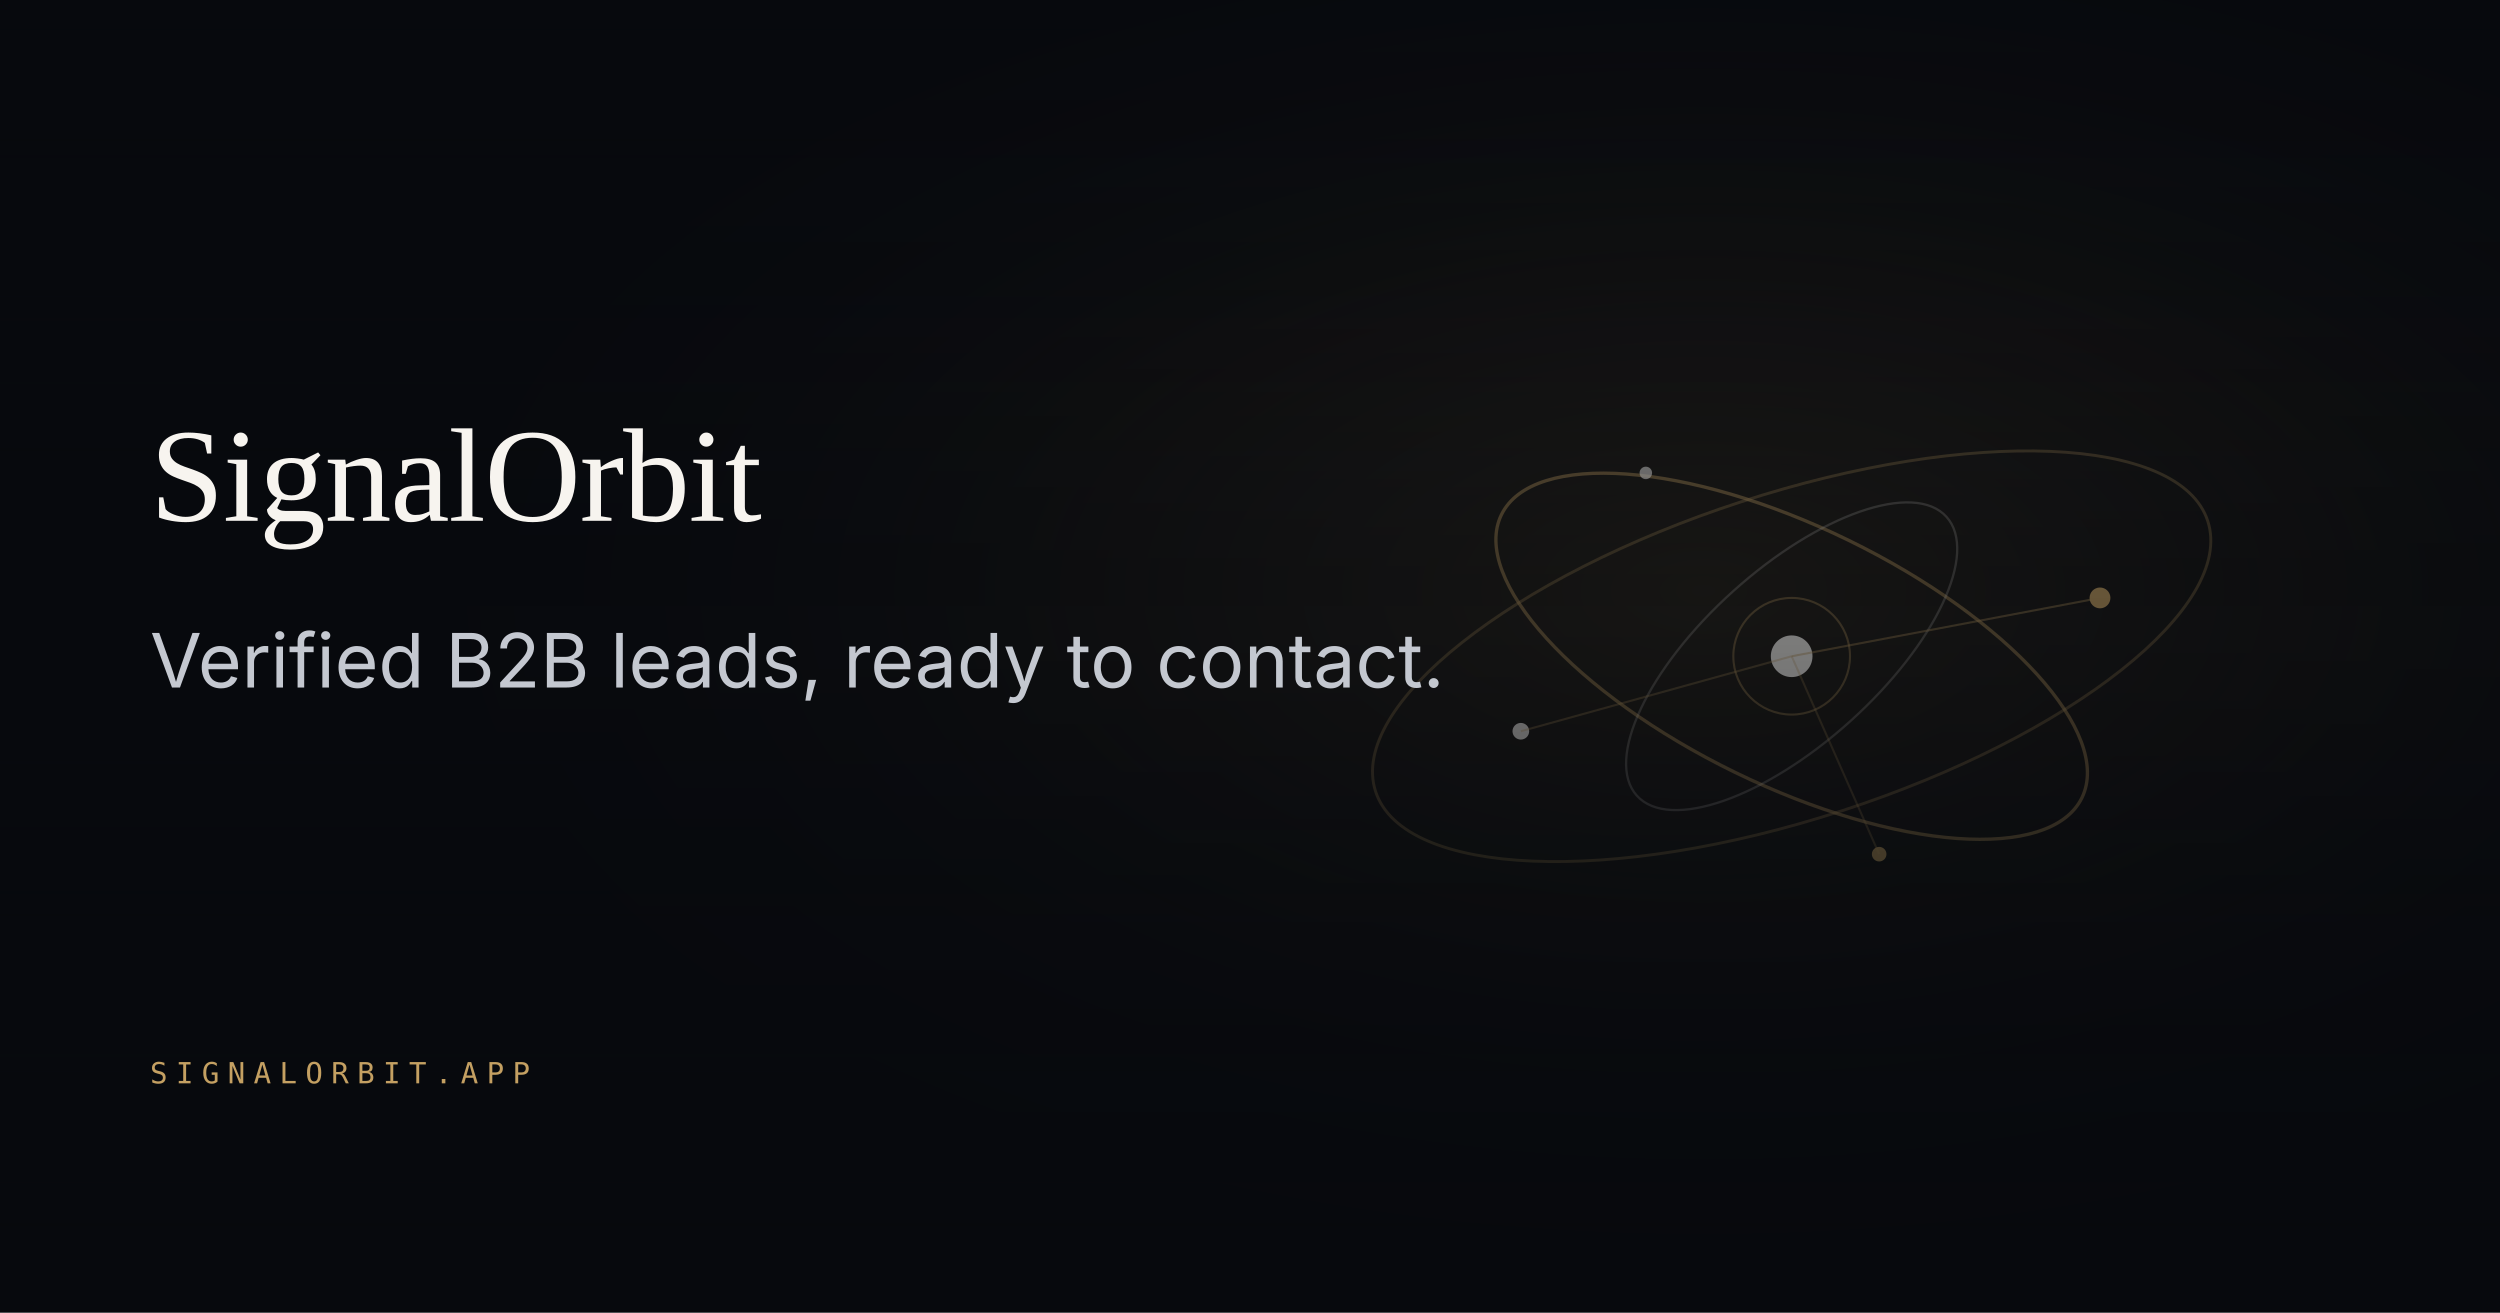
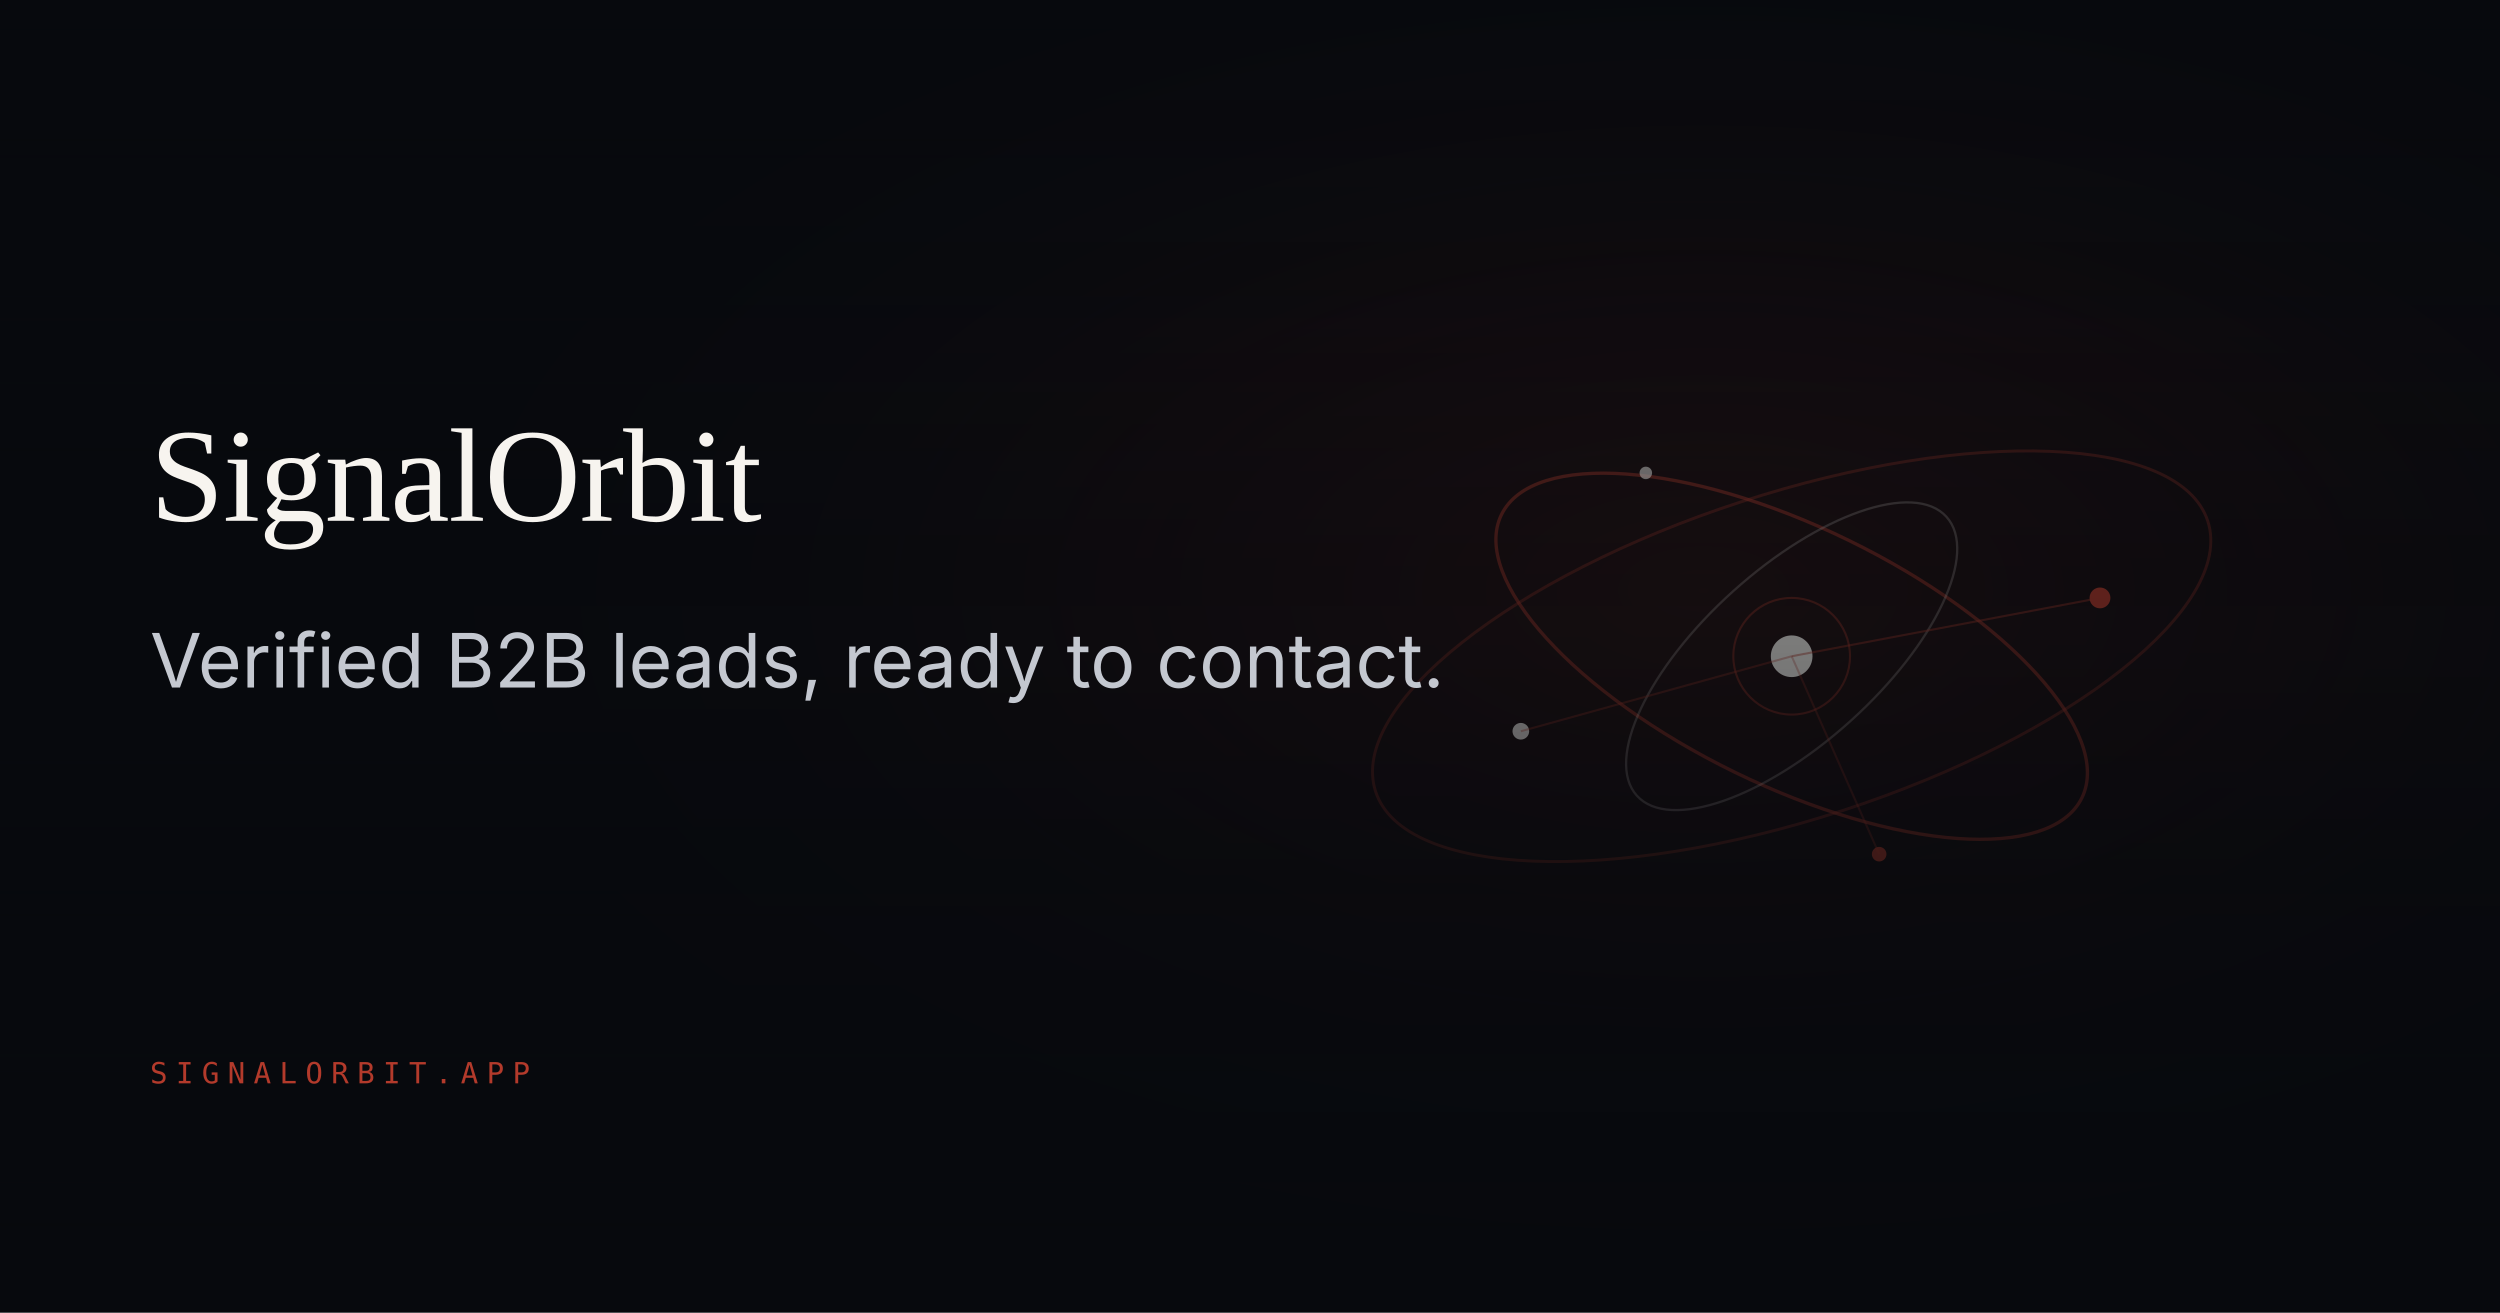
<svg xmlns="http://www.w3.org/2000/svg" width="1200" height="630" viewBox="0 0 1200 630">
  <defs>
    <radialGradient id="wash" cx="68%" cy="45%" r="55%">
-       <stop offset="0%" stop-color="#c4a062" stop-opacity="0.16" />
-       <stop offset="55%" stop-color="#c4a062" stop-opacity="0.04" />
+       <stop offset="0%" stop-color="#b33a2b" stop-opacity="0.16" />
+       <stop offset="55%" stop-color="#b33a2b" stop-opacity="0.04" />
      <stop offset="100%" stop-color="#07090d" stop-opacity="0" />
    </radialGradient>
    <linearGradient id="vignette" x1="0" y1="0" x2="0" y2="1">
      <stop offset="0%" stop-color="#07090d" stop-opacity="0.2" />
      <stop offset="100%" stop-color="#07090d" stop-opacity="0.85" />
    </linearGradient>
  </defs>
  <rect width="1200" height="630" fill="#07090d" />
  <rect width="1200" height="630" fill="url(#wash)" />
  <g transform="translate(860 315)">
-     <ellipse cx="0" cy="0" rx="210" ry="78" fill="none" stroke="#c4a062" stroke-width="1.4" opacity="0.35" transform="rotate(-18)" />
-     <ellipse cx="0" cy="0" rx="155" ry="62" fill="none" stroke="#c4a062" stroke-width="1.6" opacity="0.55" transform="rotate(26)" />
+     <ellipse cx="0" cy="0" rx="210" ry="78" fill="none" stroke="#b33a2b" stroke-width="1.4" opacity="0.35" transform="rotate(-18)" />
+     <ellipse cx="0" cy="0" rx="155" ry="62" fill="none" stroke="#b33a2b" stroke-width="1.6" opacity="0.55" transform="rotate(26)" />
    <ellipse cx="0" cy="0" rx="100" ry="42" fill="none" stroke="#f7f4ef" stroke-width="1.1" opacity="0.25" transform="rotate(-42)" />
    <circle cx="0" cy="0" r="10" fill="#f7f4ef" />
-     <circle cx="0" cy="0" r="28" fill="none" stroke="#c4a062" stroke-width="1" opacity="0.45" />
-     <circle cx="148" cy="-28" r="5" fill="#c4a062" />
+     <circle cx="0" cy="0" r="28" fill="none" stroke="#b33a2b" stroke-width="1" opacity="0.45" />
+     <circle cx="148" cy="-28" r="5" fill="#b33a2b" />
    <circle cx="-130" cy="36" r="4" fill="#f7f4ef" opacity="0.9" />
-     <circle cx="42" cy="95" r="3.5" fill="#c4a062" opacity="0.85" />
+     <circle cx="42" cy="95" r="3.5" fill="#b33a2b" opacity="0.85" />
    <circle cx="-70" cy="-88" r="3" fill="#f7f4ef" opacity="0.7" />
-     <line x1="0" y1="0" x2="148" y2="-28" stroke="#c4a062" stroke-width="1" opacity="0.45" />
-     <line x1="0" y1="0" x2="-130" y2="36" stroke="#c4a062" stroke-width="1" opacity="0.35" />
-     <line x1="0" y1="0" x2="42" y2="95" stroke="#c4a062" stroke-width="1" opacity="0.3" />
+     <line x1="0" y1="0" x2="148" y2="-28" stroke="#b33a2b" stroke-width="1" opacity="0.45" />
+     <line x1="0" y1="0" x2="-130" y2="36" stroke="#b33a2b" stroke-width="1" opacity="0.35" />
+     <line x1="0" y1="0" x2="42" y2="95" stroke="#b33a2b" stroke-width="1" opacity="0.3" />
  </g>
  <rect width="1200" height="630" fill="url(#vignette)" />
  <text x="72" y="250" font-family="Georgia, 'Times New Roman', serif" font-size="64" fill="#f7f4ef" letter-spacing="-0.5">SignalOrbit</text>
  <text x="72" y="330" font-family="ui-sans-serif, system-ui, -apple-system, sans-serif" font-size="36" fill="#c4c8d0">Verified B2B leads, ready to contact.</text>
-   <text x="72" y="520" font-family="ui-monospace, SFMono-Regular, Menlo, monospace" font-size="14" fill="#c4a062" letter-spacing="4">SIGNALORBIT.APP</text>
+   <text x="72" y="520" font-family="ui-monospace, SFMono-Regular, Menlo, monospace" font-size="14" fill="#b33a2b" letter-spacing="4">SIGNALORBIT.APP</text>
</svg>
